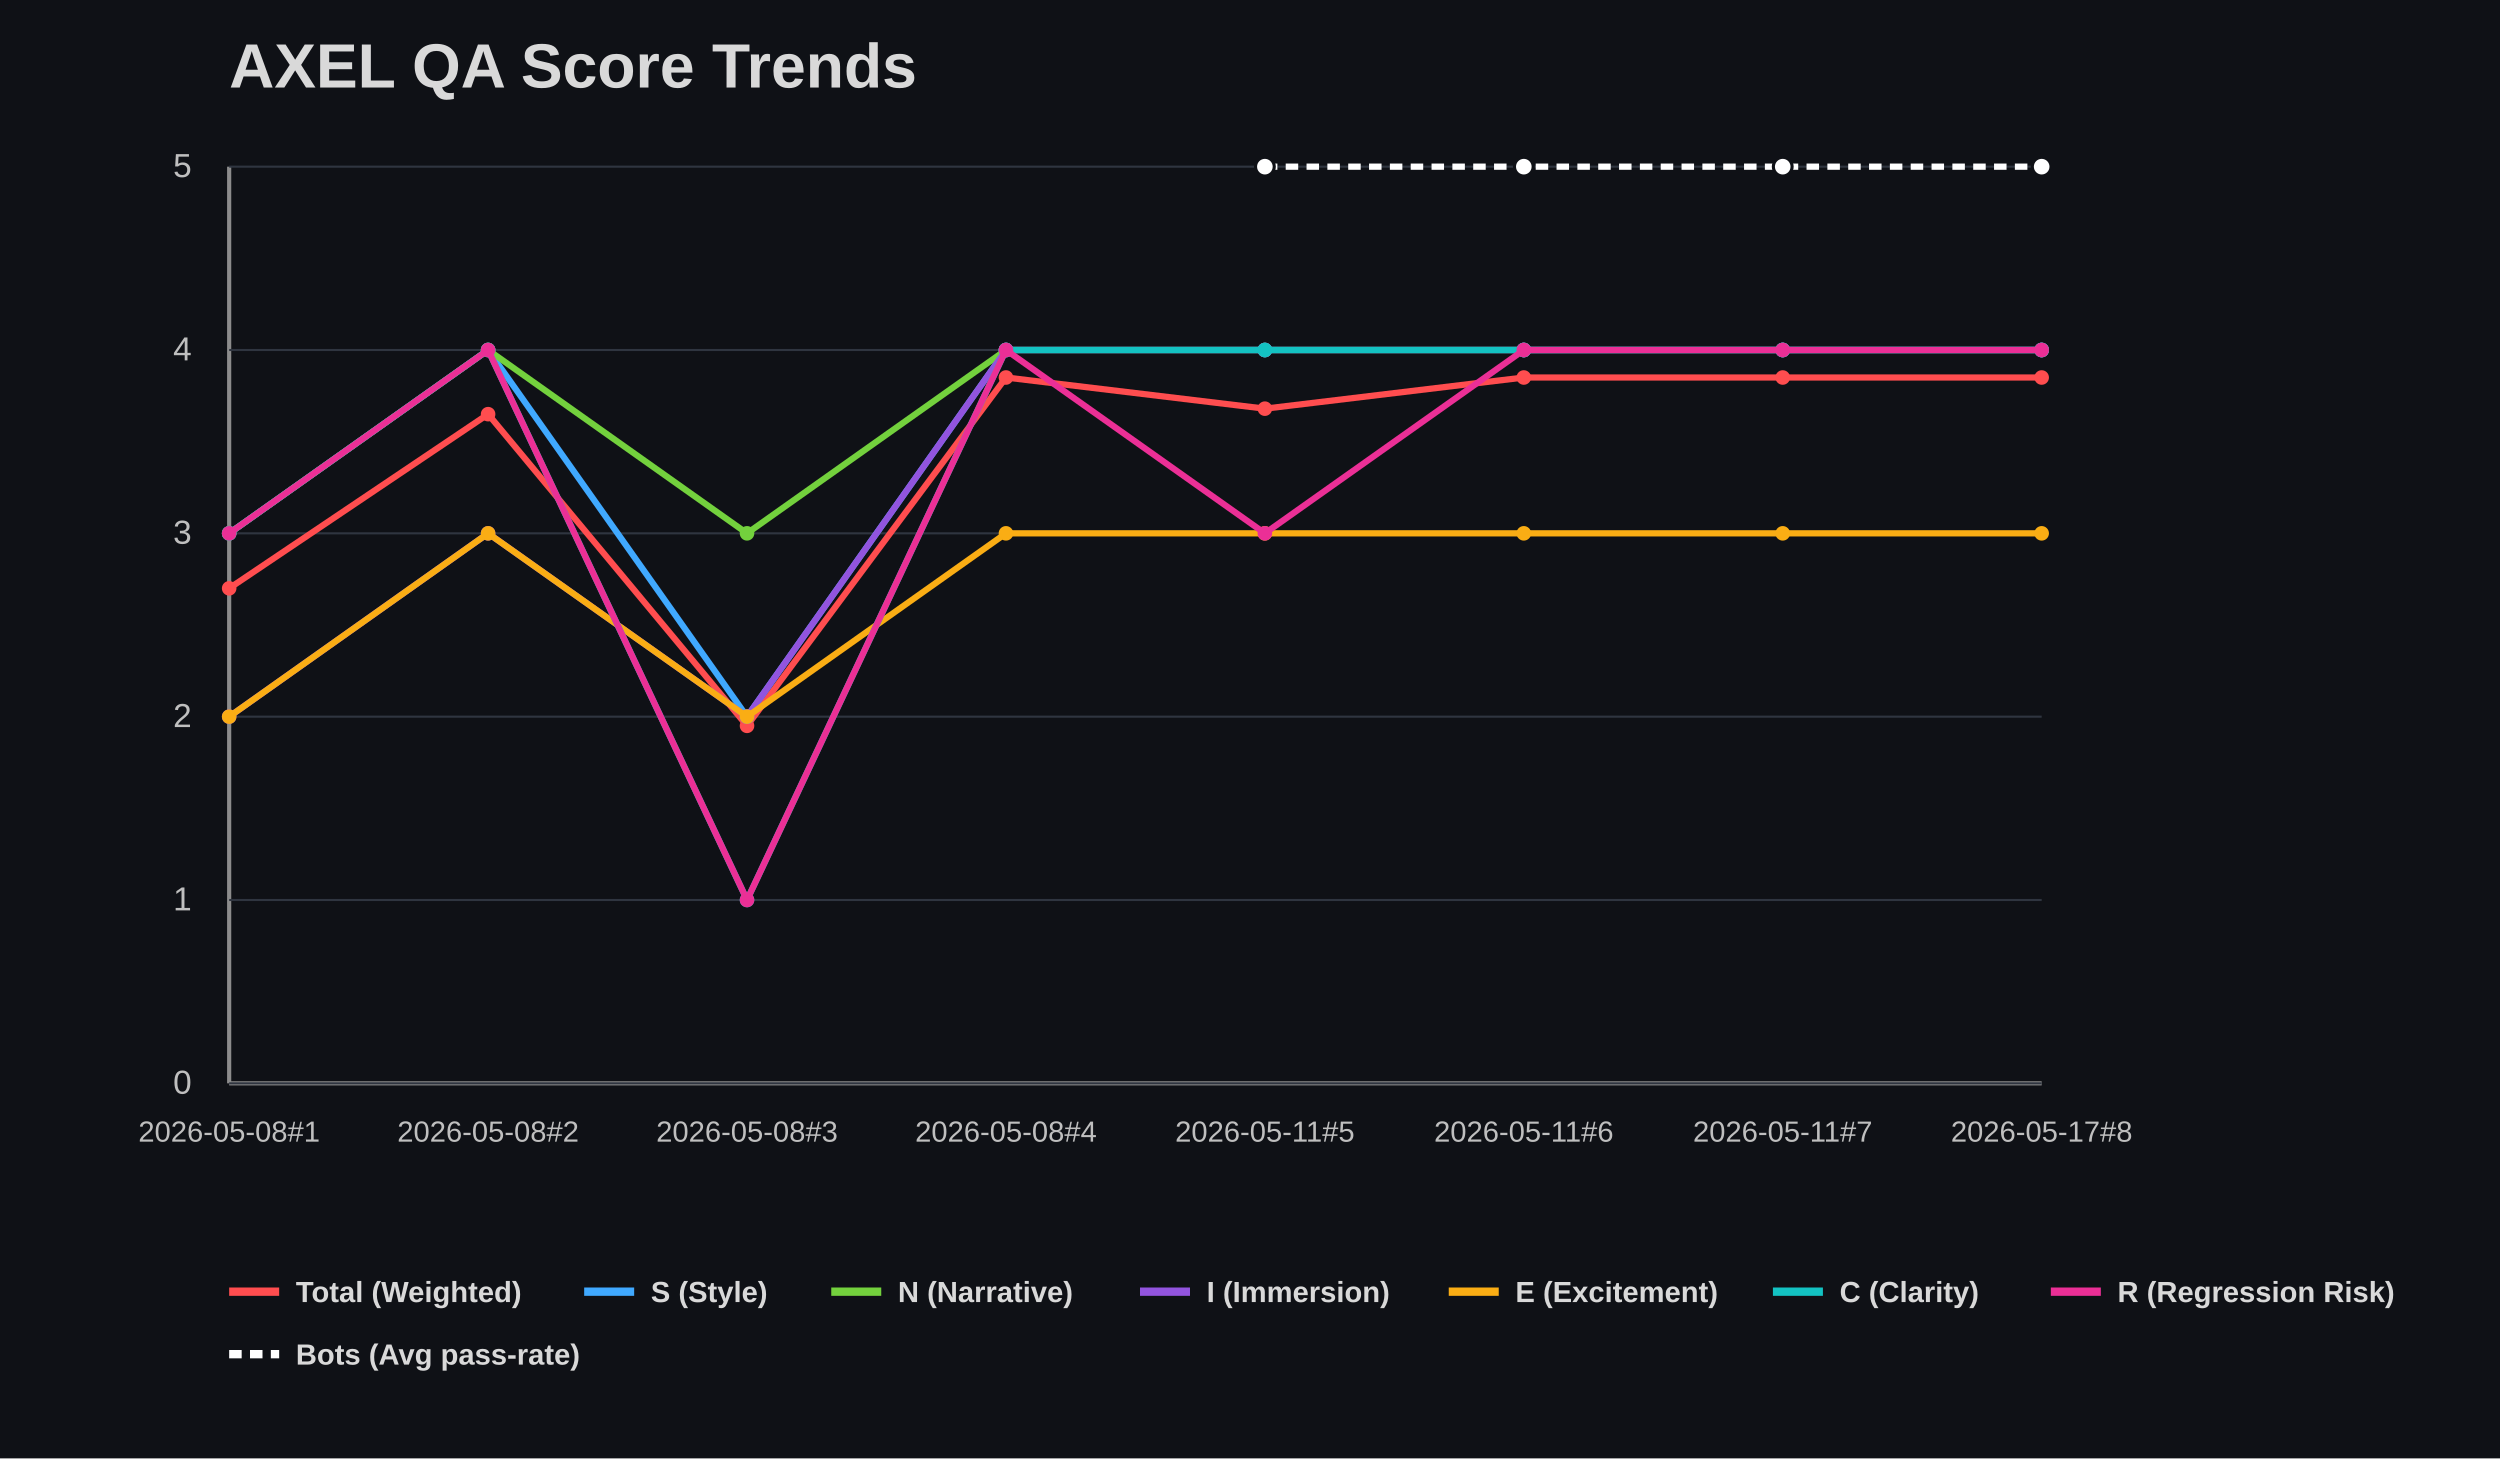
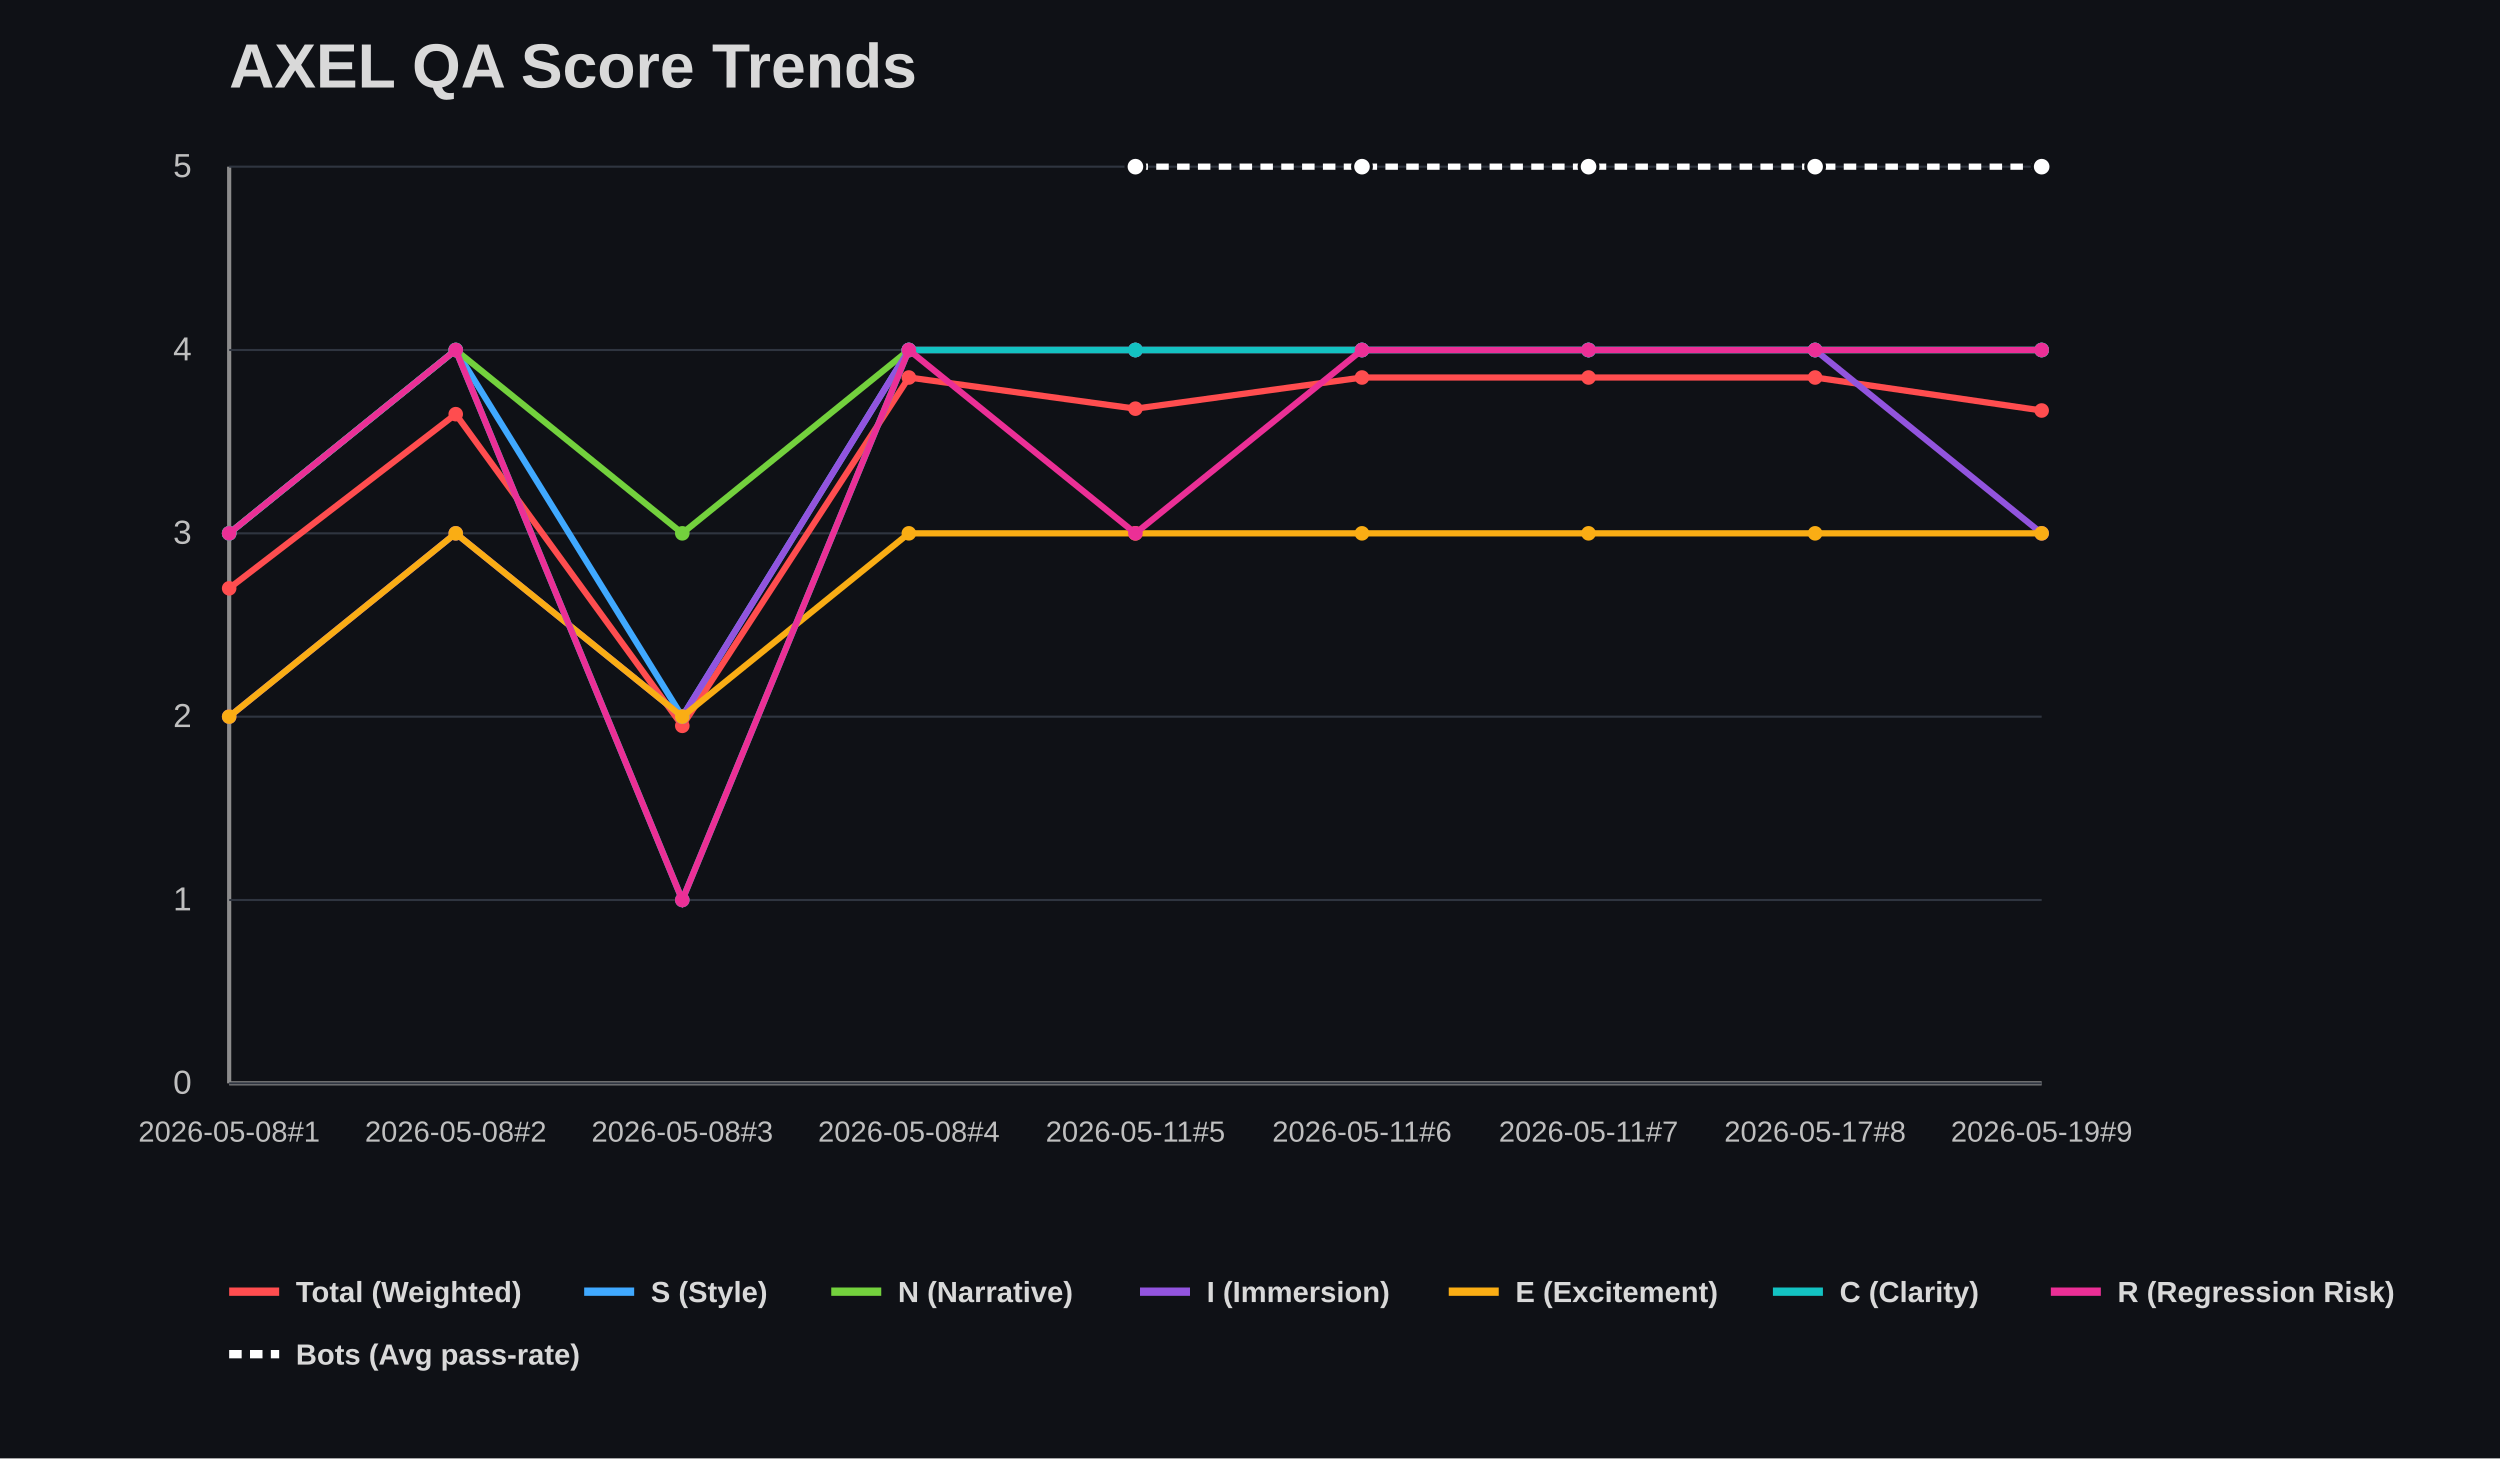
<svg xmlns="http://www.w3.org/2000/svg" width="1200" height="700" viewBox="0 0 1200 700">
  <rect x="0" y="0" width="100%" height="100%" fill="#0f1116" />
  <text x="110" y="42" fill="#d9d9d9" font-family="Segoe UI, Arial, sans-serif" font-size="30" font-weight="600">AXEL QA Score Trends</text>
  <line x1="110" y1="80" x2="110" y2="520" stroke="#8c8c8c" stroke-width="2" />
  <line x1="110" y1="520" x2="980" y2="520" stroke="#8c8c8c" stroke-width="2" />
  <line x1="110" y1="520.00" x2="980" y2="520.00" stroke="#2f3540" stroke-width="1" />
  <text x="92" y="525.00" text-anchor="end" fill="#bfbfbf" font-family="Segoe UI, Arial, sans-serif" font-size="16">0</text>
  <line x1="110" y1="432.00" x2="980" y2="432.00" stroke="#2f3540" stroke-width="1" />
  <text x="92" y="437.00" text-anchor="end" fill="#bfbfbf" font-family="Segoe UI, Arial, sans-serif" font-size="16">1</text>
  <line x1="110" y1="344.00" x2="980" y2="344.00" stroke="#2f3540" stroke-width="1" />
  <text x="92" y="349.00" text-anchor="end" fill="#bfbfbf" font-family="Segoe UI, Arial, sans-serif" font-size="16">2</text>
  <line x1="110" y1="256.00" x2="980" y2="256.00" stroke="#2f3540" stroke-width="1" />
  <text x="92" y="261.00" text-anchor="end" fill="#bfbfbf" font-family="Segoe UI, Arial, sans-serif" font-size="16">3</text>
  <line x1="110" y1="168.00" x2="980" y2="168.00" stroke="#2f3540" stroke-width="1" />
  <text x="92" y="173.00" text-anchor="end" fill="#bfbfbf" font-family="Segoe UI, Arial, sans-serif" font-size="16">4</text>
  <line x1="110" y1="80.00" x2="980" y2="80.00" stroke="#2f3540" stroke-width="1" />
  <text x="92" y="85.00" text-anchor="end" fill="#bfbfbf" font-family="Segoe UI, Arial, sans-serif" font-size="16">5</text>
  <text x="110.00" y="548" text-anchor="middle" fill="#bfbfbf" font-family="Segoe UI, Arial, sans-serif" font-size="14">2026-05-08#1</text>
-   <text x="234.29" y="548" text-anchor="middle" fill="#bfbfbf" font-family="Segoe UI, Arial, sans-serif" font-size="14">2026-05-08#2</text>
-   <text x="358.57" y="548" text-anchor="middle" fill="#bfbfbf" font-family="Segoe UI, Arial, sans-serif" font-size="14">2026-05-08#3</text>
-   <text x="482.86" y="548" text-anchor="middle" fill="#bfbfbf" font-family="Segoe UI, Arial, sans-serif" font-size="14">2026-05-08#4</text>
-   <text x="607.14" y="548" text-anchor="middle" fill="#bfbfbf" font-family="Segoe UI, Arial, sans-serif" font-size="14">2026-05-11#5</text>
-   <text x="731.43" y="548" text-anchor="middle" fill="#bfbfbf" font-family="Segoe UI, Arial, sans-serif" font-size="14">2026-05-11#6</text>
-   <text x="855.71" y="548" text-anchor="middle" fill="#bfbfbf" font-family="Segoe UI, Arial, sans-serif" font-size="14">2026-05-11#7</text>
-   <text x="980.00" y="548" text-anchor="middle" fill="#bfbfbf" font-family="Segoe UI, Arial, sans-serif" font-size="14">2026-05-17#8</text>
-   <polyline points="110.00,282.40 234.29,198.80 358.57,348.40 482.86,181.20 607.14,196.16 731.43,181.20 855.71,181.20 980.00,181.20" fill="none" stroke="#ff4d4f" stroke-width="3" />
+   <text x="218.75" y="548" text-anchor="middle" fill="#bfbfbf" font-family="Segoe UI, Arial, sans-serif" font-size="14">2026-05-08#2</text>
+   <text x="327.50" y="548" text-anchor="middle" fill="#bfbfbf" font-family="Segoe UI, Arial, sans-serif" font-size="14">2026-05-08#3</text>
+   <text x="436.25" y="548" text-anchor="middle" fill="#bfbfbf" font-family="Segoe UI, Arial, sans-serif" font-size="14">2026-05-08#4</text>
+   <text x="545.00" y="548" text-anchor="middle" fill="#bfbfbf" font-family="Segoe UI, Arial, sans-serif" font-size="14">2026-05-11#5</text>
+   <text x="653.75" y="548" text-anchor="middle" fill="#bfbfbf" font-family="Segoe UI, Arial, sans-serif" font-size="14">2026-05-11#6</text>
+   <text x="762.50" y="548" text-anchor="middle" fill="#bfbfbf" font-family="Segoe UI, Arial, sans-serif" font-size="14">2026-05-11#7</text>
+   <text x="871.25" y="548" text-anchor="middle" fill="#bfbfbf" font-family="Segoe UI, Arial, sans-serif" font-size="14">2026-05-17#8</text>
+   <text x="980.00" y="548" text-anchor="middle" fill="#bfbfbf" font-family="Segoe UI, Arial, sans-serif" font-size="14">2026-05-19#9</text>
+   <polyline points="110.00,282.40 218.75,198.80 327.50,348.40 436.25,181.20 545.00,196.16 653.75,181.20 762.50,181.20 871.25,181.20 980.00,197.04" fill="none" stroke="#ff4d4f" stroke-width="3" />
  <circle cx="110.00" cy="282.40" r="3.5" fill="#ff4d4f" />
-   <circle cx="234.29" cy="198.80" r="3.5" fill="#ff4d4f" />
-   <circle cx="358.57" cy="348.40" r="3.5" fill="#ff4d4f" />
-   <circle cx="482.86" cy="181.20" r="3.5" fill="#ff4d4f" />
-   <circle cx="607.14" cy="196.16" r="3.5" fill="#ff4d4f" />
-   <circle cx="731.43" cy="181.20" r="3.5" fill="#ff4d4f" />
-   <circle cx="855.71" cy="181.20" r="3.5" fill="#ff4d4f" />
-   <circle cx="980.00" cy="181.20" r="3.5" fill="#ff4d4f" />
-   <polyline points="110.00,256.00 234.29,168.00 358.57,344.00 482.86,168.00 607.14,168.00 731.43,168.00 855.71,168.00 980.00,168.00" fill="none" stroke="#40a9ff" stroke-width="3" />
+   <circle cx="218.75" cy="198.80" r="3.5" fill="#ff4d4f" />
+   <circle cx="327.50" cy="348.40" r="3.5" fill="#ff4d4f" />
+   <circle cx="436.25" cy="181.20" r="3.5" fill="#ff4d4f" />
+   <circle cx="545.00" cy="196.16" r="3.5" fill="#ff4d4f" />
+   <circle cx="653.75" cy="181.20" r="3.5" fill="#ff4d4f" />
+   <circle cx="762.50" cy="181.20" r="3.5" fill="#ff4d4f" />
+   <circle cx="871.25" cy="181.20" r="3.5" fill="#ff4d4f" />
+   <circle cx="980.00" cy="197.04" r="3.5" fill="#ff4d4f" />
+   <polyline points="110.00,256.00 218.75,168.00 327.50,344.00 436.25,168.00 545.00,168.00 653.75,168.00 762.50,168.00 871.25,168.00 980.00,168.00" fill="none" stroke="#40a9ff" stroke-width="3" />
  <circle cx="110.00" cy="256.00" r="3.5" fill="#40a9ff" />
-   <circle cx="234.29" cy="168.00" r="3.5" fill="#40a9ff" />
-   <circle cx="358.57" cy="344.00" r="3.5" fill="#40a9ff" />
-   <circle cx="482.86" cy="168.00" r="3.5" fill="#40a9ff" />
-   <circle cx="607.14" cy="168.00" r="3.5" fill="#40a9ff" />
-   <circle cx="731.43" cy="168.00" r="3.5" fill="#40a9ff" />
-   <circle cx="855.71" cy="168.00" r="3.5" fill="#40a9ff" />
+   <circle cx="218.75" cy="168.00" r="3.5" fill="#40a9ff" />
+   <circle cx="327.50" cy="344.00" r="3.5" fill="#40a9ff" />
+   <circle cx="436.25" cy="168.00" r="3.5" fill="#40a9ff" />
+   <circle cx="545.00" cy="168.00" r="3.5" fill="#40a9ff" />
+   <circle cx="653.75" cy="168.00" r="3.5" fill="#40a9ff" />
+   <circle cx="762.50" cy="168.00" r="3.5" fill="#40a9ff" />
+   <circle cx="871.25" cy="168.00" r="3.5" fill="#40a9ff" />
  <circle cx="980.00" cy="168.00" r="3.5" fill="#40a9ff" />
-   <polyline points="110.00,256.00 234.29,168.00 358.57,256.00 482.86,168.00 607.14,168.00 731.43,168.00 855.71,168.00 980.00,168.00" fill="none" stroke="#73d13d" stroke-width="3" />
+   <polyline points="110.00,256.00 218.75,168.00 327.50,256.00 436.25,168.00 545.00,168.00 653.75,168.00 762.50,168.00 871.25,168.00 980.00,168.00" fill="none" stroke="#73d13d" stroke-width="3" />
  <circle cx="110.00" cy="256.00" r="3.5" fill="#73d13d" />
-   <circle cx="234.29" cy="168.00" r="3.5" fill="#73d13d" />
-   <circle cx="358.57" cy="256.00" r="3.5" fill="#73d13d" />
-   <circle cx="482.86" cy="168.00" r="3.5" fill="#73d13d" />
-   <circle cx="607.14" cy="168.00" r="3.5" fill="#73d13d" />
-   <circle cx="731.43" cy="168.00" r="3.5" fill="#73d13d" />
-   <circle cx="855.71" cy="168.00" r="3.5" fill="#73d13d" />
+   <circle cx="218.75" cy="168.00" r="3.5" fill="#73d13d" />
+   <circle cx="327.50" cy="256.00" r="3.5" fill="#73d13d" />
+   <circle cx="436.25" cy="168.00" r="3.5" fill="#73d13d" />
+   <circle cx="545.00" cy="168.00" r="3.5" fill="#73d13d" />
+   <circle cx="653.75" cy="168.00" r="3.5" fill="#73d13d" />
+   <circle cx="762.50" cy="168.00" r="3.5" fill="#73d13d" />
+   <circle cx="871.25" cy="168.00" r="3.5" fill="#73d13d" />
  <circle cx="980.00" cy="168.00" r="3.5" fill="#73d13d" />
-   <polyline points="110.00,344.00 234.29,256.00 358.57,344.00 482.86,168.00 607.14,168.00 731.43,168.00 855.71,168.00 980.00,168.00" fill="none" stroke="#9254de" stroke-width="3" />
+   <polyline points="110.00,344.00 218.75,256.00 327.50,344.00 436.25,168.00 545.00,168.00 653.75,168.00 762.50,168.00 871.25,168.00 980.00,256.00" fill="none" stroke="#9254de" stroke-width="3" />
  <circle cx="110.00" cy="344.00" r="3.5" fill="#9254de" />
-   <circle cx="234.29" cy="256.00" r="3.5" fill="#9254de" />
-   <circle cx="358.57" cy="344.00" r="3.5" fill="#9254de" />
-   <circle cx="482.86" cy="168.00" r="3.5" fill="#9254de" />
-   <circle cx="607.14" cy="168.00" r="3.5" fill="#9254de" />
-   <circle cx="731.43" cy="168.00" r="3.5" fill="#9254de" />
-   <circle cx="855.71" cy="168.00" r="3.5" fill="#9254de" />
-   <circle cx="980.00" cy="168.00" r="3.5" fill="#9254de" />
-   <polyline points="110.00,344.00 234.29,256.00 358.57,344.00 482.86,256.00 607.14,256.00 731.43,256.00 855.71,256.00 980.00,256.00" fill="none" stroke="#faad14" stroke-width="3" />
+   <circle cx="218.75" cy="256.00" r="3.5" fill="#9254de" />
+   <circle cx="327.50" cy="344.00" r="3.5" fill="#9254de" />
+   <circle cx="436.25" cy="168.00" r="3.5" fill="#9254de" />
+   <circle cx="545.00" cy="168.00" r="3.5" fill="#9254de" />
+   <circle cx="653.75" cy="168.00" r="3.5" fill="#9254de" />
+   <circle cx="762.50" cy="168.00" r="3.5" fill="#9254de" />
+   <circle cx="871.25" cy="168.00" r="3.5" fill="#9254de" />
+   <circle cx="980.00" cy="256.00" r="3.5" fill="#9254de" />
+   <polyline points="110.00,344.00 218.75,256.00 327.50,344.00 436.25,256.00 545.00,256.00 653.75,256.00 762.50,256.00 871.25,256.00 980.00,256.00" fill="none" stroke="#faad14" stroke-width="3" />
  <circle cx="110.00" cy="344.00" r="3.5" fill="#faad14" />
-   <circle cx="234.29" cy="256.00" r="3.5" fill="#faad14" />
-   <circle cx="358.57" cy="344.00" r="3.5" fill="#faad14" />
-   <circle cx="482.86" cy="256.00" r="3.5" fill="#faad14" />
-   <circle cx="607.14" cy="256.00" r="3.5" fill="#faad14" />
-   <circle cx="731.43" cy="256.00" r="3.5" fill="#faad14" />
-   <circle cx="855.71" cy="256.00" r="3.5" fill="#faad14" />
+   <circle cx="218.75" cy="256.00" r="3.5" fill="#faad14" />
+   <circle cx="327.50" cy="344.00" r="3.5" fill="#faad14" />
+   <circle cx="436.25" cy="256.00" r="3.5" fill="#faad14" />
+   <circle cx="545.00" cy="256.00" r="3.5" fill="#faad14" />
+   <circle cx="653.75" cy="256.00" r="3.5" fill="#faad14" />
+   <circle cx="762.50" cy="256.00" r="3.5" fill="#faad14" />
+   <circle cx="871.25" cy="256.00" r="3.5" fill="#faad14" />
  <circle cx="980.00" cy="256.00" r="3.5" fill="#faad14" />
-   <polyline points="110.00,256.00 234.29,168.00 358.57,432.00 482.86,168.00 607.14,168.00 731.43,168.00 855.71,168.00 980.00,168.00" fill="none" stroke="#13c2c2" stroke-width="3" />
+   <polyline points="110.00,256.00 218.75,168.00 327.50,432.00 436.25,168.00 545.00,168.00 653.75,168.00 762.50,168.00 871.25,168.00 980.00,168.00" fill="none" stroke="#13c2c2" stroke-width="3" />
  <circle cx="110.00" cy="256.00" r="3.5" fill="#13c2c2" />
-   <circle cx="234.29" cy="168.00" r="3.5" fill="#13c2c2" />
-   <circle cx="358.57" cy="432.00" r="3.5" fill="#13c2c2" />
-   <circle cx="482.86" cy="168.00" r="3.5" fill="#13c2c2" />
-   <circle cx="607.14" cy="168.00" r="3.5" fill="#13c2c2" />
-   <circle cx="731.43" cy="168.00" r="3.5" fill="#13c2c2" />
-   <circle cx="855.71" cy="168.00" r="3.5" fill="#13c2c2" />
+   <circle cx="218.75" cy="168.00" r="3.5" fill="#13c2c2" />
+   <circle cx="327.50" cy="432.00" r="3.5" fill="#13c2c2" />
+   <circle cx="436.25" cy="168.00" r="3.5" fill="#13c2c2" />
+   <circle cx="545.00" cy="168.00" r="3.5" fill="#13c2c2" />
+   <circle cx="653.75" cy="168.00" r="3.5" fill="#13c2c2" />
+   <circle cx="762.50" cy="168.00" r="3.5" fill="#13c2c2" />
+   <circle cx="871.25" cy="168.00" r="3.5" fill="#13c2c2" />
  <circle cx="980.00" cy="168.00" r="3.5" fill="#13c2c2" />
-   <polyline points="110.00,256.00 234.29,168.00 358.57,432.00 482.86,168.00 607.14,256.00 731.43,168.00 855.71,168.00 980.00,168.00" fill="none" stroke="#eb2f96" stroke-width="3" />
+   <polyline points="110.00,256.00 218.75,168.00 327.50,432.00 436.25,168.00 545.00,256.00 653.75,168.00 762.50,168.00 871.25,168.00 980.00,168.00" fill="none" stroke="#eb2f96" stroke-width="3" />
  <circle cx="110.00" cy="256.00" r="3.5" fill="#eb2f96" />
-   <circle cx="234.29" cy="168.00" r="3.5" fill="#eb2f96" />
-   <circle cx="358.57" cy="432.00" r="3.5" fill="#eb2f96" />
-   <circle cx="482.86" cy="168.00" r="3.5" fill="#eb2f96" />
-   <circle cx="607.14" cy="256.00" r="3.5" fill="#eb2f96" />
-   <circle cx="731.43" cy="168.00" r="3.5" fill="#eb2f96" />
-   <circle cx="855.71" cy="168.00" r="3.5" fill="#eb2f96" />
+   <circle cx="218.75" cy="168.00" r="3.5" fill="#eb2f96" />
+   <circle cx="327.50" cy="432.00" r="3.5" fill="#eb2f96" />
+   <circle cx="436.25" cy="168.00" r="3.5" fill="#eb2f96" />
+   <circle cx="545.00" cy="256.00" r="3.5" fill="#eb2f96" />
+   <circle cx="653.75" cy="168.00" r="3.5" fill="#eb2f96" />
+   <circle cx="762.50" cy="168.00" r="3.5" fill="#eb2f96" />
+   <circle cx="871.25" cy="168.00" r="3.5" fill="#eb2f96" />
  <circle cx="980.00" cy="168.00" r="3.5" fill="#eb2f96" />
-   <polyline points="607.14,80.00 731.43,80.00 855.71,80.00 980.00,80.00" fill="none" stroke="#ffffff" stroke-width="3" stroke-dasharray="6,4" />
-   <circle cx="607.14" cy="80.00" r="4.5" fill="#ffffff" stroke="#0f1116" stroke-width="1.5" />
-   <circle cx="731.43" cy="80.00" r="4.5" fill="#ffffff" stroke="#0f1116" stroke-width="1.5" />
-   <circle cx="855.71" cy="80.00" r="4.5" fill="#ffffff" stroke="#0f1116" stroke-width="1.5" />
+   <polyline points="545.00,80.00 653.75,80.00 762.50,80.00 871.25,80.00 980.00,80.00" fill="none" stroke="#ffffff" stroke-width="3" stroke-dasharray="6,4" />
+   <circle cx="545.00" cy="80.00" r="4.5" fill="#ffffff" stroke="#0f1116" stroke-width="1.5" />
+   <circle cx="653.75" cy="80.00" r="4.5" fill="#ffffff" stroke="#0f1116" stroke-width="1.5" />
+   <circle cx="762.50" cy="80.00" r="4.5" fill="#ffffff" stroke="#0f1116" stroke-width="1.5" />
+   <circle cx="871.25" cy="80.00" r="4.5" fill="#ffffff" stroke="#0f1116" stroke-width="1.5" />
  <circle cx="980.00" cy="80.00" r="4.5" fill="#ffffff" stroke="#0f1116" stroke-width="1.5" />
  <line x1="110.00" y1="620" x2="134.00" y2="620" stroke="#ff4d4f" stroke-width="4" />
  <text x="142.00" y="625" fill="#d9d9d9" font-family="Segoe UI, Arial, sans-serif" font-size="14" font-weight="600">Total (Weighted)</text>
  <line x1="280.40" y1="620" x2="304.40" y2="620" stroke="#40a9ff" stroke-width="4" />
  <text x="312.40" y="625" fill="#d9d9d9" font-family="Segoe UI, Arial, sans-serif" font-size="14" font-weight="600">S (Style)</text>
  <line x1="399.00" y1="620" x2="423.00" y2="620" stroke="#73d13d" stroke-width="4" />
  <text x="431.00" y="625" fill="#d9d9d9" font-family="Segoe UI, Arial, sans-serif" font-size="14" font-weight="600">N (Narrative)</text>
  <line x1="547.20" y1="620" x2="571.20" y2="620" stroke="#9254de" stroke-width="4" />
  <text x="579.20" y="625" fill="#d9d9d9" font-family="Segoe UI, Arial, sans-serif" font-size="14" font-weight="600">I (Immersion)</text>
  <line x1="695.40" y1="620" x2="719.40" y2="620" stroke="#faad14" stroke-width="4" />
  <text x="727.40" y="625" fill="#d9d9d9" font-family="Segoe UI, Arial, sans-serif" font-size="14" font-weight="600">E (Excitement)</text>
  <line x1="851.00" y1="620" x2="875.00" y2="620" stroke="#13c2c2" stroke-width="4" />
  <text x="883.00" y="625" fill="#d9d9d9" font-family="Segoe UI, Arial, sans-serif" font-size="14" font-weight="600">C (Clarity)</text>
  <line x1="984.40" y1="620" x2="1008.40" y2="620" stroke="#eb2f96" stroke-width="4" />
  <text x="1016.40" y="625" fill="#d9d9d9" font-family="Segoe UI, Arial, sans-serif" font-size="14" font-weight="600">R (Regression Risk)</text>
  <line x1="110.00" y1="650" x2="134.00" y2="650" stroke="#ffffff" stroke-width="4" stroke-dasharray="6,4" />
  <text x="142.00" y="655" fill="#d9d9d9" font-family="Segoe UI, Arial, sans-serif" font-size="14" font-weight="600">Bots (Avg pass-rate)</text>
</svg>
